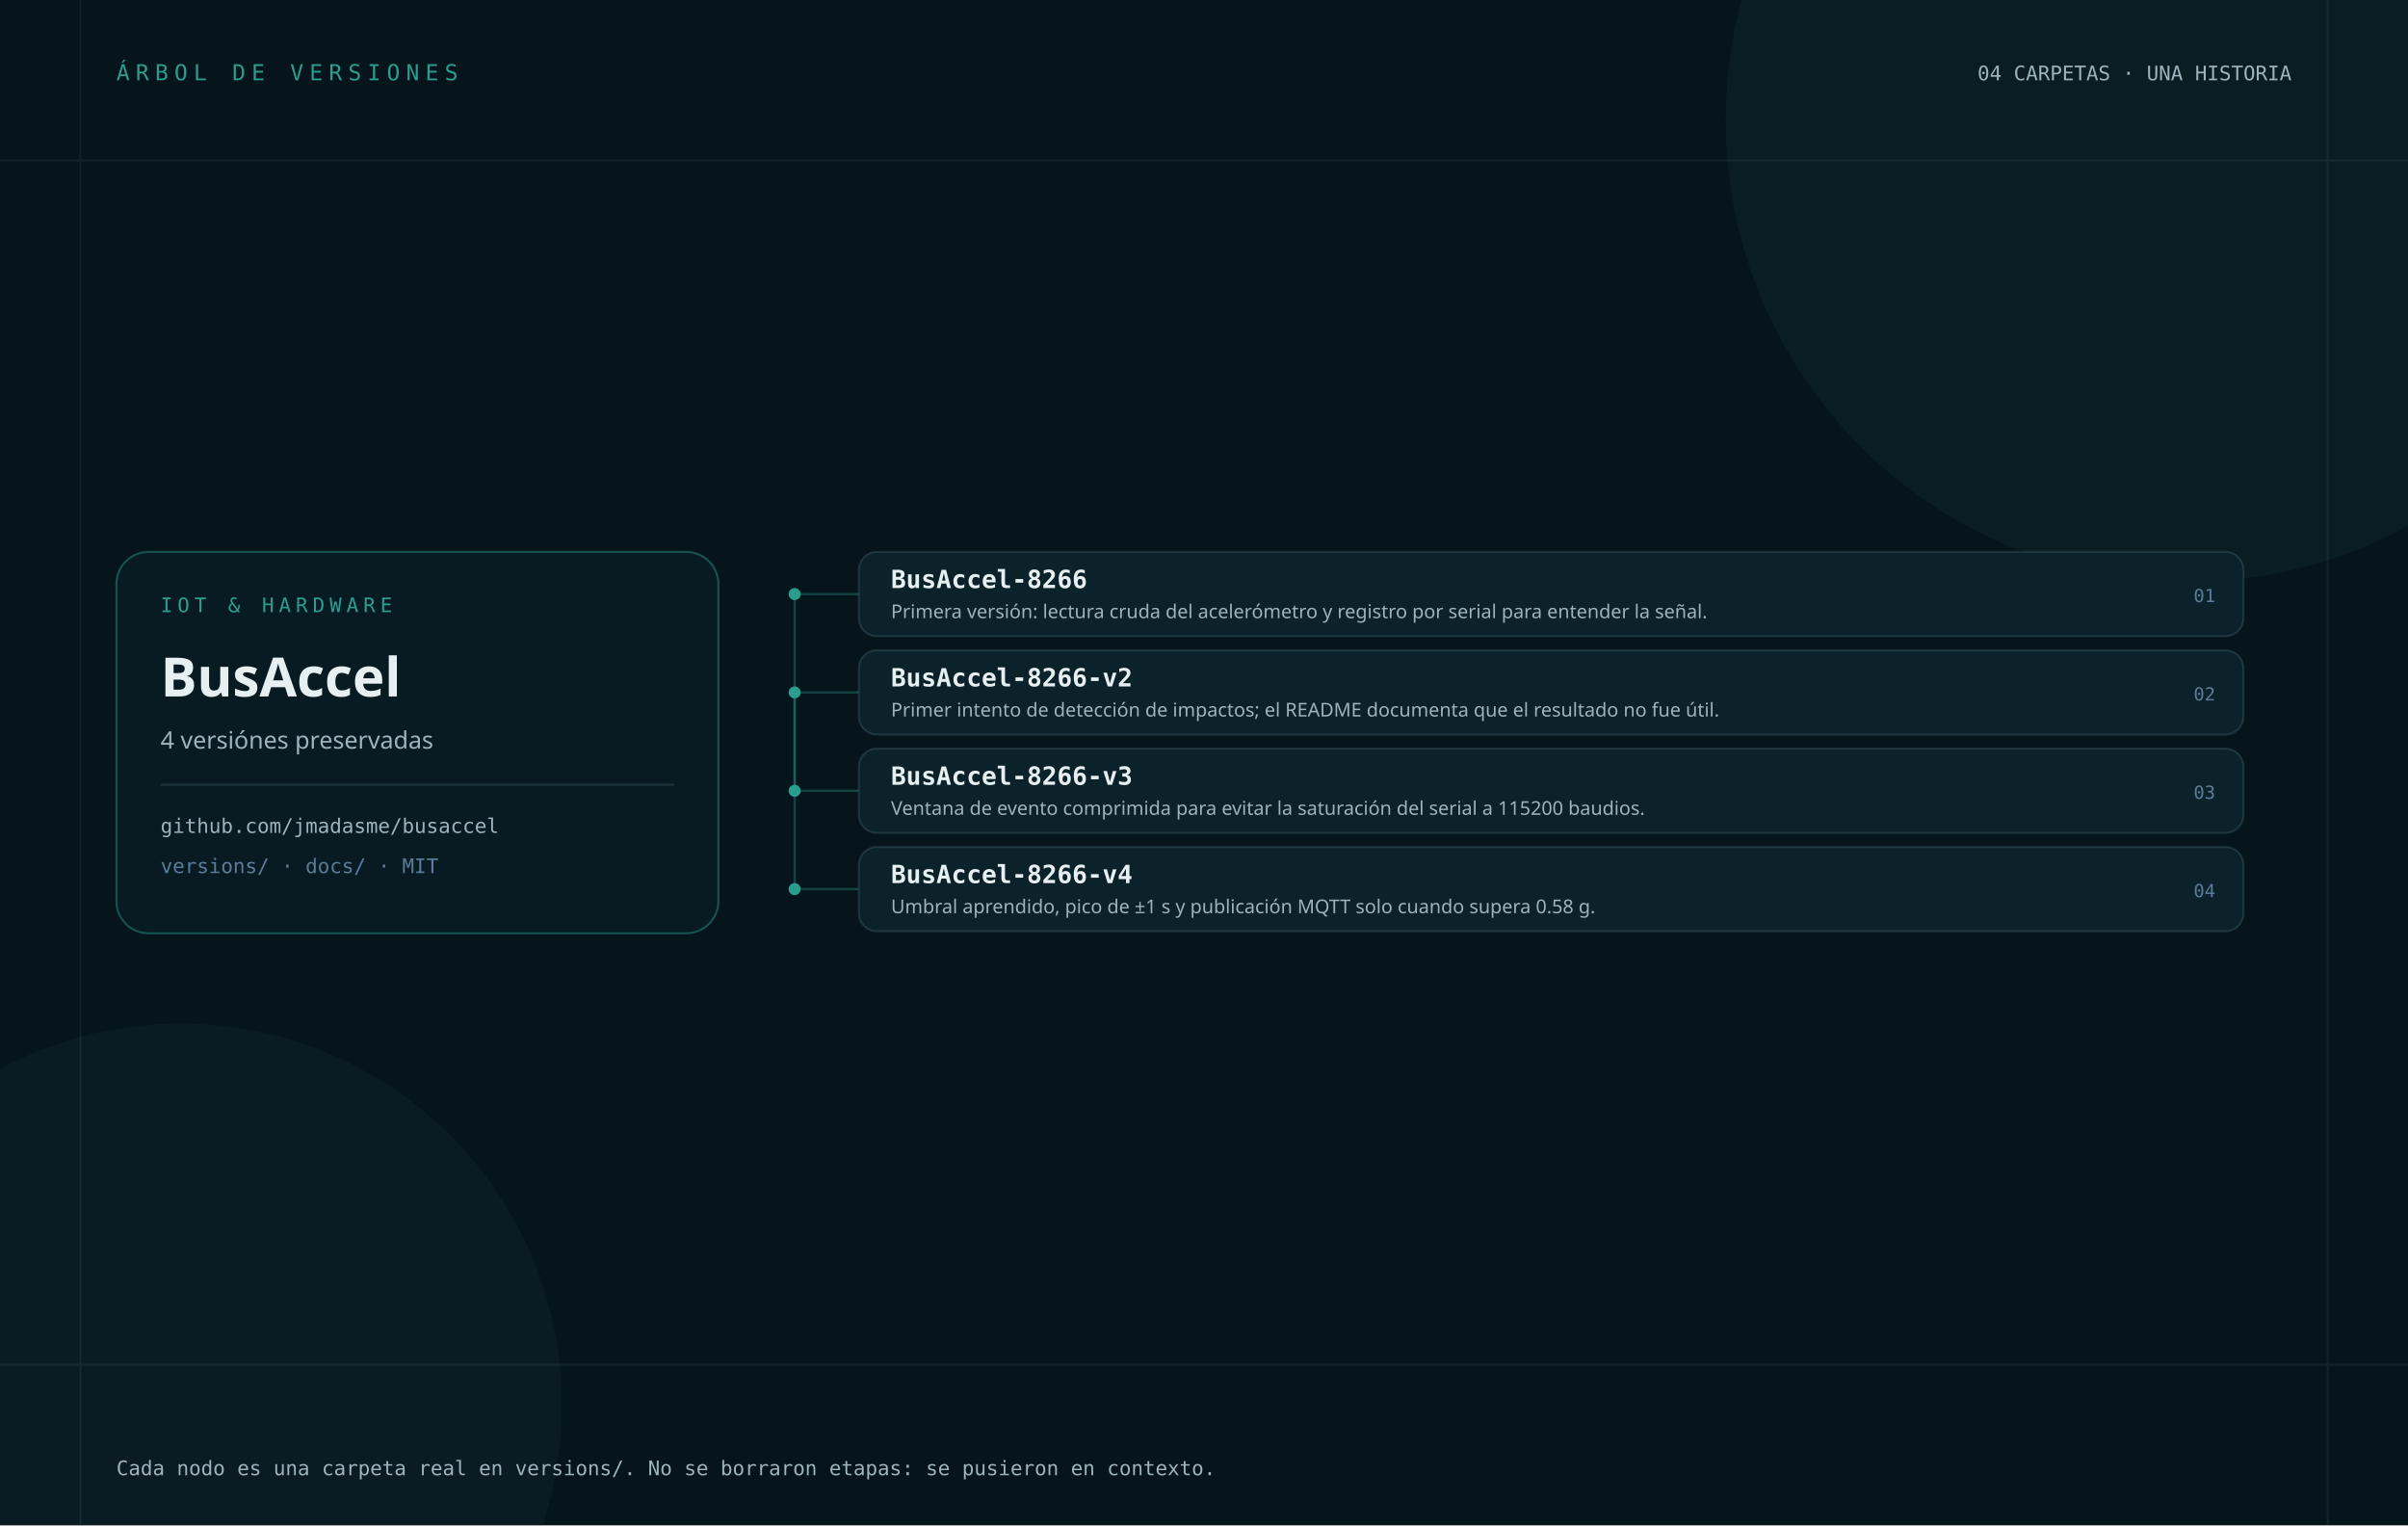
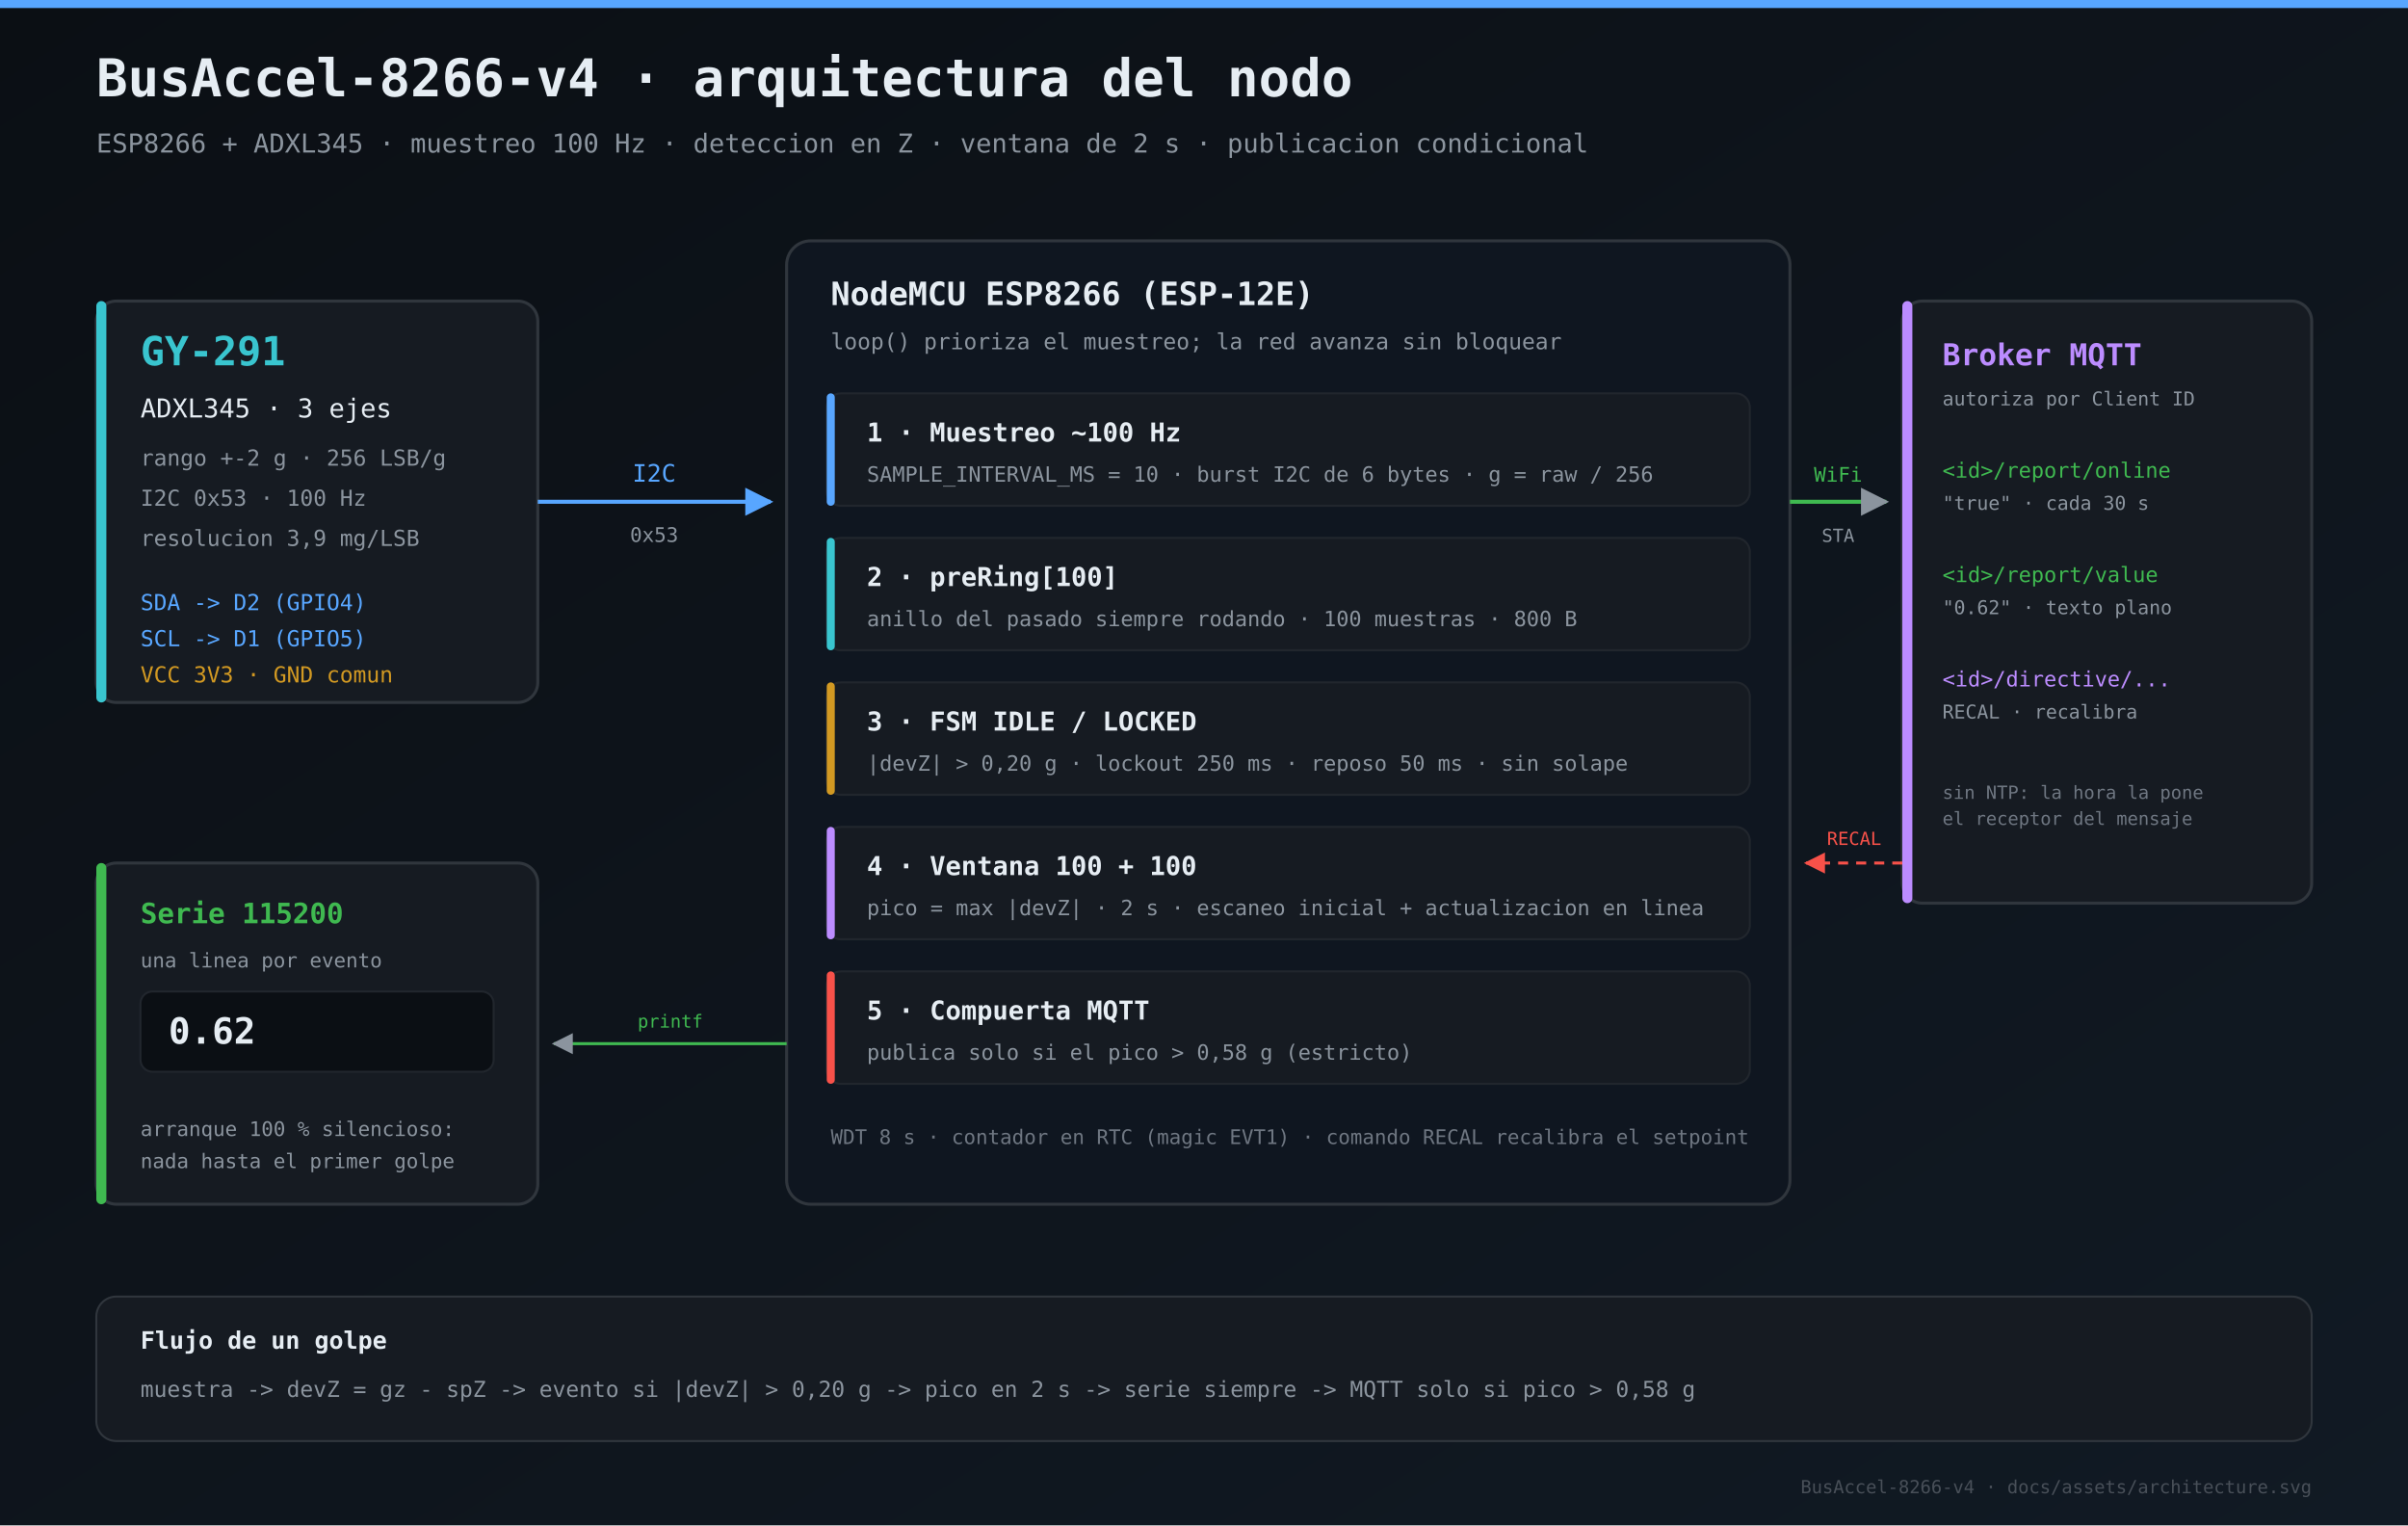
- <svg xmlns="http://www.w3.org/2000/svg" width="1200" height="760" viewBox="0 0 1200 760" role="img" aria-label="Árbol de versiones de BusAccel">
-   <rect width="1200" height="760" fill="#06141b" />
-   <circle cx="1090" cy="60" r="230" fill="#2A9D8F" opacity=".07" />
-   <circle cx="90" cy="700" r="190" fill="#457B9D" opacity=".07" />
-   <g stroke="rgba(148, 190, 200, .16)" stroke-width="1" opacity=".5">
-     <path d="M0 80H1200M0 680H1200M40 0V760M1160 0V760" />
-   </g>
-   <text x="58" y="40" fill="#2A9D8F" font-family="monospace" font-size="11" letter-spacing="3">ÁRBOL DE VERSIONES</text>
-   <text x="1142" y="40" text-anchor="end" fill="#9db4bd" font-family="monospace" font-size="10">04 CARPETAS · UNA HISTORIA</text>
-   <rect x="58" y="275" width="300" height="190" rx="16" fill="#081b23" stroke="#2A9D8F" stroke-opacity=".45" />
-   <text x="80" y="305" fill="#2A9D8F" font-family="monospace" font-size="10" letter-spacing="2.4">IOT &amp; HARDWARE</text>
-   <text x="80" y="347" fill="#e6f0f3" font-family="sans-serif" font-size="27" font-weight="700">BusAccel</text>
-   <text x="80" y="373" fill="#9db4bd" font-family="sans-serif" font-size="12">4 versiónes preservadas</text>
-   <line x1="80" y1="391" x2="336" y2="391" stroke="rgba(148, 190, 200, .16)" />
-   <text x="80" y="415" fill="#9db4bd" font-family="monospace" font-size="10">github.com/jmadasme/busaccel</text>
-   <text x="80" y="435" fill="#5B7C99" font-family="monospace" font-size="10">versions/ · docs/ · MIT</text>
-   <path d="M396 370 V296 H428" fill="none" stroke="#2A9D8F" stroke-opacity=".34" stroke-width="1.2" />
-   <circle cx="396" cy="296" r="3" fill="#2A9D8F" />
-   <rect x="428" y="275" width="690" height="42" rx="9" fill="#0b222b" stroke="rgba(148, 190, 200, .16)" />
-   <text x="444" y="293" fill="#e6f0f3" font-family="monospace" font-size="12.5" font-weight="600">BusAccel-8266</text>
-   <text x="444" y="308" fill="#9db4bd" font-family="sans-serif" font-size="9.5">Primera versión: lectura cruda del acelerómetro y registro por serial para entender la señal.</text>
-   <text x="1104" y="300" text-anchor="end" fill="#5B7C99" font-family="monospace" font-size="9">01</text>
-   <path d="M396 370 V345 H428" fill="none" stroke="#2A9D8F" stroke-opacity=".34" stroke-width="1.2" />
-   <circle cx="396" cy="345" r="3" fill="#2A9D8F" />
-   <rect x="428" y="324" width="690" height="42" rx="9" fill="#0b222b" stroke="rgba(148, 190, 200, .16)" />
-   <text x="444" y="342" fill="#e6f0f3" font-family="monospace" font-size="12.5" font-weight="600">BusAccel-8266-v2</text>
-   <text x="444" y="357" fill="#9db4bd" font-family="sans-serif" font-size="9.5">Primer intento de detección de impactos; el README documenta que el resultado no fue útil.</text>
-   <text x="1104" y="349" text-anchor="end" fill="#5B7C99" font-family="monospace" font-size="9">02</text>
-   <path d="M396 370 V394 H428" fill="none" stroke="#2A9D8F" stroke-opacity=".34" stroke-width="1.2" />
-   <circle cx="396" cy="394" r="3" fill="#2A9D8F" />
-   <rect x="428" y="373" width="690" height="42" rx="9" fill="#0b222b" stroke="rgba(148, 190, 200, .16)" />
-   <text x="444" y="391" fill="#e6f0f3" font-family="monospace" font-size="12.5" font-weight="600">BusAccel-8266-v3</text>
-   <text x="444" y="406" fill="#9db4bd" font-family="sans-serif" font-size="9.5">Ventana de evento comprimida para evitar la saturación del serial a 115200 baudios.</text>
-   <text x="1104" y="398" text-anchor="end" fill="#5B7C99" font-family="monospace" font-size="9">03</text>
-   <path d="M396 370 V443 H428" fill="none" stroke="#2A9D8F" stroke-opacity=".34" stroke-width="1.2" />
-   <circle cx="396" cy="443" r="3" fill="#2A9D8F" />
-   <rect x="428" y="422" width="690" height="42" rx="9" fill="#0b222b" stroke="rgba(148, 190, 200, .16)" />
-   <text x="444" y="440" fill="#e6f0f3" font-family="monospace" font-size="12.5" font-weight="600">BusAccel-8266-v4</text>
-   <text x="444" y="455" fill="#9db4bd" font-family="sans-serif" font-size="9.5">Umbral aprendido, pico de ±1 s y publicación MQTT solo cuando supera 0.58 g.</text>
-   <text x="1104" y="447" text-anchor="end" fill="#5B7C99" font-family="monospace" font-size="9">04</text>
-   <text x="58" y="735" fill="#9db4bd" font-family="monospace" font-size="10">Cada nodo es una carpeta real en versions/. No se borraron etapas: se pusieron en contexto.</text>
+ <svg xmlns="http://www.w3.org/2000/svg" width="1200" height="760" viewBox="0 0 1200 760" role="img" aria-labelledby="archTitle archDesc">
+   <defs>
+     <linearGradient id="bg" x1="0" y1="0" x2="1" y2="1">
+       <stop offset="0" stop-color="#0b0f14" />
+       <stop offset="1" stop-color="#111a24" />
+     </linearGradient>
+     <marker id="arrow" viewBox="0 0 10 10" refX="9" refY="5" markerWidth="7" markerHeight="7" orient="auto-start-reverse">
+       <path d="M0,0 L10,5 L0,10 Z" fill="#8b949e" />
+     </marker>
+     <marker id="arrowBlue" viewBox="0 0 10 10" refX="9" refY="5" markerWidth="7" markerHeight="7" orient="auto-start-reverse">
+       <path d="M0,0 L10,5 L0,10 Z" fill="#58a6ff" />
+     </marker>
+     <marker id="arrowRed" viewBox="0 0 10 10" refX="9" refY="5" markerWidth="7" markerHeight="7" orient="auto-start-reverse">
+       <path d="M0,0 L10,5 L0,10 Z" fill="#f85149" />
+     </marker>
+     <filter id="soft" x="-20%" y="-20%" width="140%" height="140%">
+       <feGaussianBlur stdDeviation="10" result="blur" />
+       <feMerge>
+         <feMergeNode in="blur" />
+         <feMergeNode in="SourceGraphic" />
+       </feMerge>
+     </filter>
+   </defs>
+   <rect x="0" y="0" width="1200" height="760" fill="url(#bg)" />
+   <rect x="0" y="0" width="1200" height="4" fill="#58a6ff" />
+   <text x="48" y="48" font-family="ui-monospace, SFMono-Regular, Menlo, Consolas, monospace" font-size="26" font-weight="700" fill="#e6edf3">BusAccel-8266-v4 · arquitectura del nodo</text>
+   <text x="48" y="76" font-family="ui-monospace, SFMono-Regular, Menlo, Consolas, monospace" font-size="13" fill="#8b949e">ESP8266 + ADXL345 · muestreo 100 Hz · deteccion en Z · ventana de 2 s · publicacion condicional</text>
+   <rect x="48" y="150" width="220" height="200" rx="10" fill="#161b22" stroke="#30363d" stroke-width="1.5" />
+   <rect x="48" y="150" width="5" height="200" rx="2.5" fill="#39c5cf" />
+   <text x="70" y="182" font-family="ui-monospace, SFMono-Regular, Menlo, Consolas, monospace" font-size="20" font-weight="700" fill="#39c5cf">GY-291</text>
+   <text x="70" y="208" font-family="ui-monospace, SFMono-Regular, Menlo, Consolas, monospace" font-size="13" fill="#e6edf3">ADXL345 · 3 ejes</text>
+   <text x="70" y="232" font-family="ui-monospace, SFMono-Regular, Menlo, Consolas, monospace" font-size="11" fill="#8b949e">rango +-2 g · 256 LSB/g</text>
+   <text x="70" y="252" font-family="ui-monospace, SFMono-Regular, Menlo, Consolas, monospace" font-size="11" fill="#8b949e">I2C 0x53 · 100 Hz</text>
+   <text x="70" y="272" font-family="ui-monospace, SFMono-Regular, Menlo, Consolas, monospace" font-size="11" fill="#8b949e">resolucion 3,9 mg/LSB</text>
+   <text x="70" y="304" font-family="ui-monospace, SFMono-Regular, Menlo, Consolas, monospace" font-size="11" fill="#58a6ff">SDA -&gt; D2 (GPIO4)</text>
+   <text x="70" y="322" font-family="ui-monospace, SFMono-Regular, Menlo, Consolas, monospace" font-size="11" fill="#58a6ff">SCL -&gt; D1 (GPIO5)</text>
+   <text x="70" y="340" font-family="ui-monospace, SFMono-Regular, Menlo, Consolas, monospace" font-size="11" fill="#d29922">VCC 3V3 · GND comun</text>
+   <line x1="268" y1="250" x2="384" y2="250" stroke="#58a6ff" stroke-width="2" marker-end="url(#arrowBlue)" />
+   <text x="326" y="240" text-anchor="middle" font-family="ui-monospace, SFMono-Regular, Menlo, Consolas, monospace" font-size="12" fill="#58a6ff">I2C</text>
+   <text x="326" y="270" text-anchor="middle" font-family="ui-monospace, SFMono-Regular, Menlo, Consolas, monospace" font-size="10" fill="#8b949e">0x53</text>
+   <rect x="392" y="120" width="500" height="480" rx="12" fill="#0f1620" stroke="#30363d" stroke-width="1.5" />
+   <text x="414" y="152" font-family="ui-monospace, SFMono-Regular, Menlo, Consolas, monospace" font-size="16" font-weight="700" fill="#e6edf3">NodeMCU ESP8266 (ESP-12E)</text>
+   <text x="414" y="174" font-family="ui-monospace, SFMono-Regular, Menlo, Consolas, monospace" font-size="11" fill="#8b949e">loop() prioriza el muestreo; la red avanza sin bloquear</text>
+   <rect x="412" y="196" width="460" height="56" rx="7" fill="#161b22" stroke="#21262d" />
+   <rect x="412" y="196" width="4" height="56" rx="2" fill="#58a6ff" />
+   <text x="432" y="220" font-family="ui-monospace, SFMono-Regular, Menlo, Consolas, monospace" font-size="13" font-weight="700" fill="#e6edf3">1 · Muestreo ~100 Hz</text>
+   <text x="432" y="240" font-family="ui-monospace, SFMono-Regular, Menlo, Consolas, monospace" font-size="10.5" fill="#8b949e">SAMPLE_INTERVAL_MS = 10 · burst I2C de 6 bytes · g = raw / 256</text>
+   <rect x="412" y="268" width="460" height="56" rx="7" fill="#161b22" stroke="#21262d" />
+   <rect x="412" y="268" width="4" height="56" rx="2" fill="#39c5cf" />
+   <text x="432" y="292" font-family="ui-monospace, SFMono-Regular, Menlo, Consolas, monospace" font-size="13" font-weight="700" fill="#e6edf3">2 · preRing[100]</text>
+   <text x="432" y="312" font-family="ui-monospace, SFMono-Regular, Menlo, Consolas, monospace" font-size="10.5" fill="#8b949e">anillo del pasado siempre rodando · 100 muestras · 800 B</text>
+   <rect x="412" y="340" width="460" height="56" rx="7" fill="#161b22" stroke="#21262d" />
+   <rect x="412" y="340" width="4" height="56" rx="2" fill="#d29922" />
+   <text x="432" y="364" font-family="ui-monospace, SFMono-Regular, Menlo, Consolas, monospace" font-size="13" font-weight="700" fill="#e6edf3">3 · FSM IDLE / LOCKED</text>
+   <text x="432" y="384" font-family="ui-monospace, SFMono-Regular, Menlo, Consolas, monospace" font-size="10.5" fill="#8b949e">|devZ| &gt; 0,20 g · lockout 250 ms · reposo 50 ms · sin solape</text>
+   <rect x="412" y="412" width="460" height="56" rx="7" fill="#161b22" stroke="#21262d" />
+   <rect x="412" y="412" width="4" height="56" rx="2" fill="#bc8cff" />
+   <text x="432" y="436" font-family="ui-monospace, SFMono-Regular, Menlo, Consolas, monospace" font-size="13" font-weight="700" fill="#e6edf3">4 · Ventana 100 + 100</text>
+   <text x="432" y="456" font-family="ui-monospace, SFMono-Regular, Menlo, Consolas, monospace" font-size="10.5" fill="#8b949e">pico = max |devZ| · 2 s · escaneo inicial + actualizacion en linea</text>
+   <rect x="412" y="484" width="460" height="56" rx="7" fill="#161b22" stroke="#21262d" />
+   <rect x="412" y="484" width="4" height="56" rx="2" fill="#f85149" />
+   <text x="432" y="508" font-family="ui-monospace, SFMono-Regular, Menlo, Consolas, monospace" font-size="13" font-weight="700" fill="#e6edf3">5 · Compuerta MQTT</text>
+   <text x="432" y="528" font-family="ui-monospace, SFMono-Regular, Menlo, Consolas, monospace" font-size="10.5" fill="#8b949e">publica solo si el pico &gt; 0,58 g (estricto)</text>
+   <text x="414" y="570" font-family="ui-monospace, SFMono-Regular, Menlo, Consolas, monospace" font-size="10" fill="#6e7681">WDT 8 s · contador en RTC (magic EVT1) · comando RECAL recalibra el setpoint</text>
+   <line x1="892" y1="250" x2="940" y2="250" stroke="#3fb950" stroke-width="2" marker-end="url(#arrow)" />
+   <text x="916" y="240" text-anchor="middle" font-family="ui-monospace, SFMono-Regular, Menlo, Consolas, monospace" font-size="10" fill="#3fb950">WiFi</text>
+   <text x="916" y="270" text-anchor="middle" font-family="ui-monospace, SFMono-Regular, Menlo, Consolas, monospace" font-size="9" fill="#8b949e">STA</text>
+   <rect x="948" y="150" width="204" height="300" rx="10" fill="#161b22" stroke="#30363d" stroke-width="1.5" />
+   <rect x="948" y="150" width="5" height="300" rx="2.5" fill="#bc8cff" />
+   <text x="968" y="182" font-family="ui-monospace, SFMono-Regular, Menlo, Consolas, monospace" font-size="15" font-weight="700" fill="#bc8cff">Broker MQTT</text>
+   <text x="968" y="202" font-family="ui-monospace, SFMono-Regular, Menlo, Consolas, monospace" font-size="9.5" fill="#8b949e">autoriza por Client ID</text>
+   <text x="968" y="238" font-family="ui-monospace, SFMono-Regular, Menlo, Consolas, monospace" font-size="10.5" fill="#3fb950">&lt;id&gt;/report/online</text>
+   <text x="968" y="254" font-family="ui-monospace, SFMono-Regular, Menlo, Consolas, monospace" font-size="9.5" fill="#8b949e">"true" · cada 30 s</text>
+   <text x="968" y="290" font-family="ui-monospace, SFMono-Regular, Menlo, Consolas, monospace" font-size="10.5" fill="#3fb950">&lt;id&gt;/report/value</text>
+   <text x="968" y="306" font-family="ui-monospace, SFMono-Regular, Menlo, Consolas, monospace" font-size="9.5" fill="#8b949e">"0.62" · texto plano</text>
+   <text x="968" y="342" font-family="ui-monospace, SFMono-Regular, Menlo, Consolas, monospace" font-size="10.5" fill="#bc8cff">&lt;id&gt;/directive/...</text>
+   <text x="968" y="358" font-family="ui-monospace, SFMono-Regular, Menlo, Consolas, monospace" font-size="9.5" fill="#8b949e">RECAL · recalibra</text>
+   <text x="968" y="398" font-family="ui-monospace, SFMono-Regular, Menlo, Consolas, monospace" font-size="9" fill="#6e7681">sin NTP: la hora la pone</text>
+   <text x="968" y="411" font-family="ui-monospace, SFMono-Regular, Menlo, Consolas, monospace" font-size="9" fill="#6e7681">el receptor del mensaje</text>
+   <line x1="948" y1="430" x2="900" y2="430" stroke="#f85149" stroke-width="1.5" stroke-dasharray="5 4" marker-end="url(#arrowRed)" />
+   <text x="924" y="421" text-anchor="middle" font-family="ui-monospace, SFMono-Regular, Menlo, Consolas, monospace" font-size="9" fill="#f85149">RECAL</text>
+   <rect x="48" y="430" width="220" height="170" rx="10" fill="#161b22" stroke="#30363d" stroke-width="1.5" />
+   <rect x="48" y="430" width="5" height="170" rx="2.5" fill="#3fb950" />
+   <text x="70" y="460" font-family="ui-monospace, SFMono-Regular, Menlo, Consolas, monospace" font-size="14" font-weight="700" fill="#3fb950">Serie 115200</text>
+   <text x="70" y="482" font-family="ui-monospace, SFMono-Regular, Menlo, Consolas, monospace" font-size="10" fill="#8b949e">una linea por evento</text>
+   <rect x="70" y="494" width="176" height="40" rx="6" fill="#0b0f14" stroke="#21262d" />
+   <text x="84" y="520" font-family="ui-monospace, SFMono-Regular, Menlo, Consolas, monospace" font-size="18" font-weight="700" fill="#e6edf3">0.62</text>
+   <text x="70" y="566" font-family="ui-monospace, SFMono-Regular, Menlo, Consolas, monospace" font-size="10" fill="#8b949e">arranque 100 % silencioso:</text>
+   <text x="70" y="582" font-family="ui-monospace, SFMono-Regular, Menlo, Consolas, monospace" font-size="10" fill="#8b949e">nada hasta el primer golpe</text>
+   <line x1="392" y1="520" x2="276" y2="520" stroke="#3fb950" stroke-width="1.5" marker-end="url(#arrow)" />
+   <text x="334" y="512" text-anchor="middle" font-family="ui-monospace, SFMono-Regular, Menlo, Consolas, monospace" font-size="9" fill="#3fb950">printf</text>
+   <rect x="48" y="646" width="1104" height="72" rx="10" fill="#161b22" stroke="#30363d" />
+   <text x="70" y="672" font-family="ui-monospace, SFMono-Regular, Menlo, Consolas, monospace" font-size="12" font-weight="700" fill="#e6edf3">Flujo de un golpe</text>
+   <text x="70" y="696" font-family="ui-monospace, SFMono-Regular, Menlo, Consolas, monospace" font-size="11" fill="#8b949e">muestra -&gt; devZ = gz - spZ -&gt; evento si |devZ| &gt; 0,20 g -&gt; pico en 2 s -&gt; serie siempre -&gt; MQTT solo si pico &gt; 0,58 g</text>
+   <text x="1152" y="744" text-anchor="end" font-family="ui-monospace, SFMono-Regular, Menlo, Consolas, monospace" font-size="9" fill="#484f58">BusAccel-8266-v4 · docs/assets/architecture.svg</text>
</svg>
